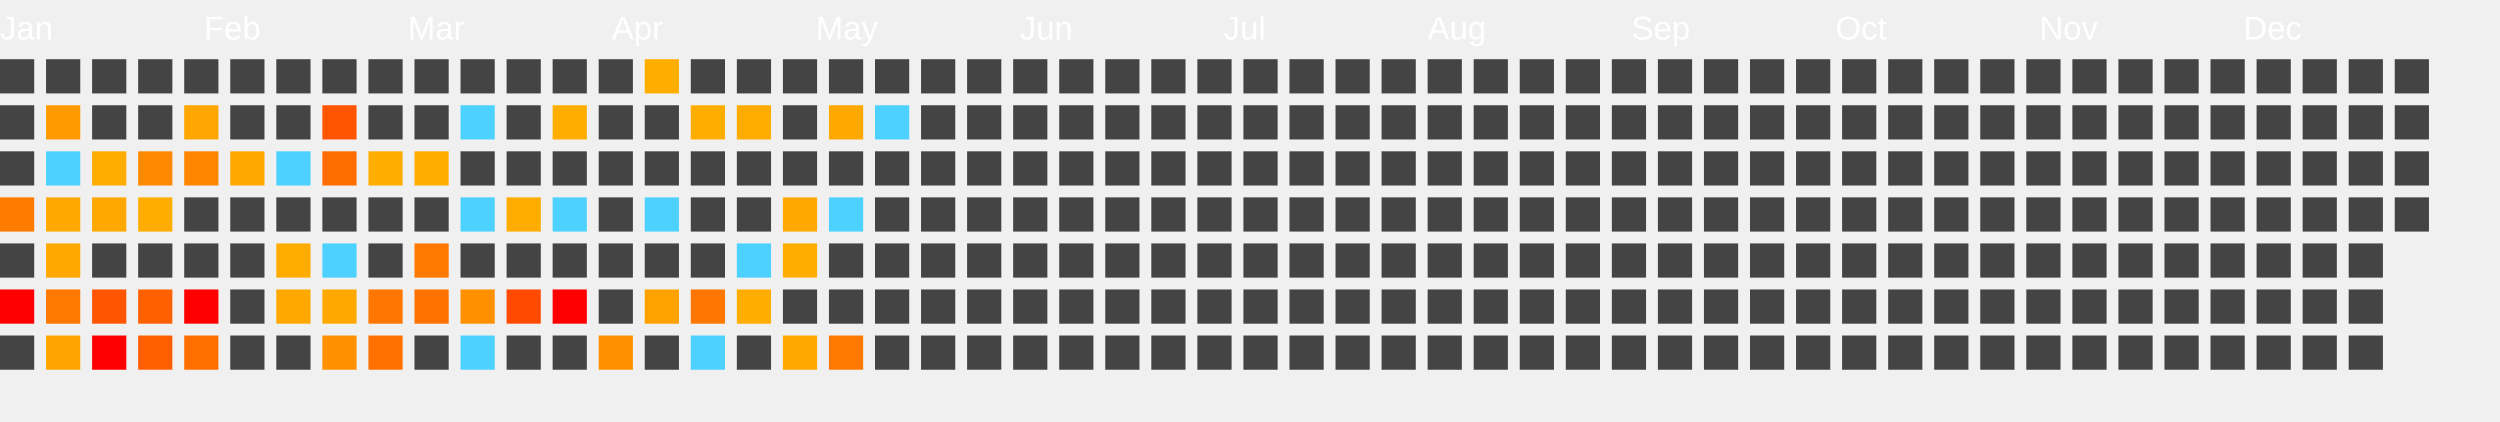
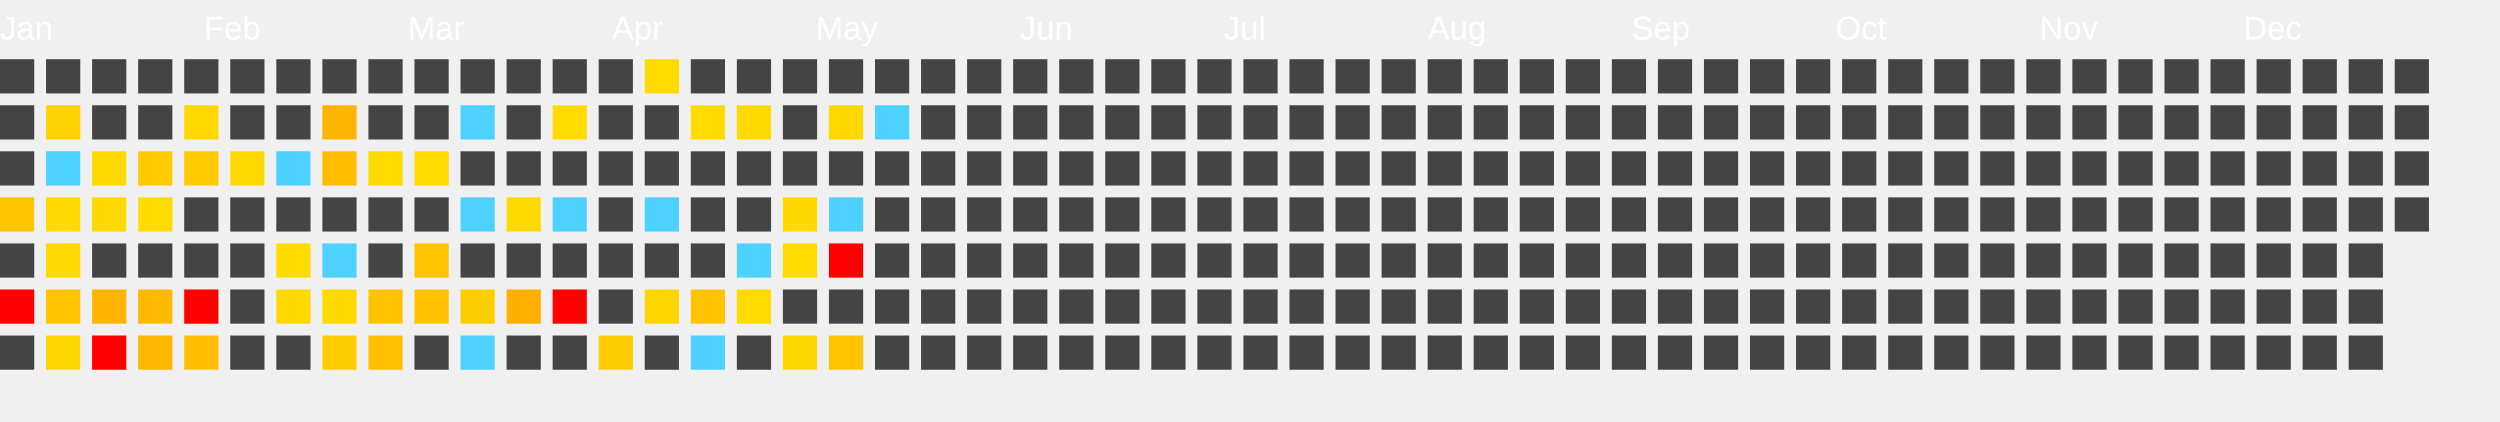
<svg xmlns="http://www.w3.org/2000/svg" baseProfile="full" height="32mm" version="1.1" viewBox="0,0,190,32" width="190mm">
  <defs />
  <rect fill="none" height="32" width="190" x="0" y="0" />
  <text fill="#FFFFFF" style="font-size:2.5px; font-family:Arial" x="0.0" y="3.0">Jan</text>
  <text fill="#FFFFFF" style="font-size:2.5px; font-family:Arial" x="15.5" y="3.0">Feb</text>
  <text fill="#FFFFFF" style="font-size:2.5px; font-family:Arial" x="31.0" y="3.0">Mar</text>
  <text fill="#FFFFFF" style="font-size:2.5px; font-family:Arial" x="46.5" y="3.0">Apr</text>
  <text fill="#FFFFFF" style="font-size:2.5px; font-family:Arial" x="62.0" y="3.0">May</text>
  <text fill="#FFFFFF" style="font-size:2.5px; font-family:Arial" x="77.5" y="3.0">Jun</text>
  <text fill="#FFFFFF" style="font-size:2.5px; font-family:Arial" x="93.0" y="3.0">Jul</text>
  <text fill="#FFFFFF" style="font-size:2.5px; font-family:Arial" x="108.5" y="3.0">Aug</text>
  <text fill="#FFFFFF" style="font-size:2.5px; font-family:Arial" x="124.0" y="3.0">Sep</text>
  <text fill="#FFFFFF" style="font-size:2.5px; font-family:Arial" x="139.5" y="3.0">Oct</text>
  <text fill="#FFFFFF" style="font-size:2.5px; font-family:Arial" x="155.0" y="3.0">Nov</text>
  <text fill="#FFFFFF" style="font-size:2.5px; font-family:Arial" x="170.5" y="3.0">Dec</text>
  <rect fill="#444444" height="2.6" width="2.6" x="0.0" y="4.5" />
  <rect fill="#444444" height="2.6" width="2.6" x="0.0" y="8.0" />
  <rect fill="#444444" height="2.6" width="2.6" x="0.0" y="11.5" />
-   <rect fill="#ff7b00" height="2.6" width="2.6" x="0.0" y="15.0" />
+   <rect fill="#ffc500" height="2.6" width="2.6" x="0.0" y="15.0" />
  <rect fill="#444444" height="2.6" width="2.6" x="0.0" y="18.5" />
  <rect fill="red" height="2.6" width="2.6" x="0.0" y="22.0" />
  <rect fill="#444444" height="2.6" width="2.6" x="0.0" y="25.5" />
  <rect fill="#444444" height="2.6" width="2.6" x="3.5" y="4.5" />
-   <rect fill="#ff9a00" height="2.6" width="2.6" x="3.5" y="8.0" />
+   <rect fill="#ffd300" height="2.6" width="2.6" x="3.5" y="8.0" />
  <rect fill="#4dd2ff" height="2.6" width="2.6" x="3.5" y="11.5" />
-   <rect fill="#ffa800" height="2.6" width="2.6" x="3.5" y="15.0" />
-   <rect fill="#ffa800" height="2.6" width="2.6" x="3.5" y="18.5" />
-   <rect fill="#ff7800" height="2.6" width="2.6" x="3.5" y="22.0" />
-   <rect fill="#ffa500" height="2.6" width="2.6" x="3.5" y="25.5" />
+   <rect fill="#ffd900" height="2.6" width="2.6" x="3.5" y="15.0" />
+   <rect fill="#ffd900" height="2.6" width="2.6" x="3.5" y="18.5" />
+   <rect fill="#ffc300" height="2.6" width="2.6" x="3.5" y="22.0" />
+   <rect fill="#ffd700" height="2.6" width="2.6" x="3.5" y="25.5" />
  <rect fill="#444444" height="2.6" width="2.6" x="7.0" y="4.5" />
  <rect fill="#444444" height="2.6" width="2.6" x="7.0" y="8.0" />
-   <rect fill="#ffac00" height="2.6" width="2.6" x="7.0" y="11.5" />
-   <rect fill="#ffa800" height="2.6" width="2.6" x="7.0" y="15.0" />
+   <rect fill="#ffda00" height="2.6" width="2.6" x="7.0" y="11.5" />
+   <rect fill="#ffd900" height="2.6" width="2.6" x="7.0" y="15.0" />
  <rect fill="#444444" height="2.6" width="2.6" x="7.0" y="18.5" />
-   <rect fill="#ff5500" height="2.6" width="2.6" x="7.0" y="22.0" />
+   <rect fill="#ffb400" height="2.6" width="2.6" x="7.0" y="22.0" />
  <rect fill="red" height="2.6" width="2.6" x="7.0" y="25.5" />
  <rect fill="#444444" height="2.6" width="2.6" x="10.5" y="4.5" />
  <rect fill="#444444" height="2.6" width="2.6" x="10.5" y="8.0" />
-   <rect fill="#ff8900" height="2.6" width="2.6" x="10.5" y="11.5" />
-   <rect fill="#ffad00" height="2.6" width="2.6" x="10.5" y="15.0" />
+   <rect fill="#ffcb00" height="2.6" width="2.6" x="10.5" y="11.5" />
+   <rect fill="#ffdb00" height="2.6" width="2.6" x="10.5" y="15.0" />
  <rect fill="#444444" height="2.6" width="2.6" x="10.5" y="18.5" />
-   <rect fill="#ff6000" height="2.6" width="2.6" x="10.5" y="22.0" />
-   <rect fill="#ff5f00" height="2.6" width="2.6" x="10.5" y="25.5" />
+   <rect fill="#ffb900" height="2.6" width="2.6" x="10.5" y="22.0" />
+   <rect fill="#ffb800" height="2.6" width="2.6" x="10.5" y="25.5" />
  <rect fill="#444444" height="2.6" width="2.6" x="14.0" y="4.5" />
-   <rect fill="#ffa700" height="2.6" width="2.6" x="14.0" y="8.0" />
-   <rect fill="#ff8700" height="2.6" width="2.6" x="14.0" y="11.5" />
+   <rect fill="#ffd800" height="2.6" width="2.6" x="14.0" y="8.0" />
+   <rect fill="#ffca00" height="2.6" width="2.6" x="14.0" y="11.5" />
  <rect fill="#444444" height="2.6" width="2.6" x="14.0" y="15.0" />
  <rect fill="#444444" height="2.6" width="2.6" x="14.0" y="18.5" />
  <rect fill="red" height="2.6" width="2.6" x="14.0" y="22.0" />
-   <rect fill="#ff6f00" height="2.6" width="2.6" x="14.0" y="25.5" />
+   <rect fill="#ffbf00" height="2.6" width="2.6" x="14.0" y="25.5" />
  <rect fill="#444444" height="2.6" width="2.6" x="17.5" y="4.5" />
  <rect fill="#444444" height="2.6" width="2.6" x="17.5" y="8.0" />
-   <rect fill="#ffa800" height="2.6" width="2.6" x="17.5" y="11.5" />
+   <rect fill="#ffd900" height="2.6" width="2.6" x="17.5" y="11.5" />
  <rect fill="#444444" height="2.6" width="2.6" x="17.5" y="15.0" />
  <rect fill="#444444" height="2.6" width="2.6" x="17.5" y="18.5" />
  <rect fill="#444444" height="2.6" width="2.6" x="17.5" y="22.0" />
  <rect fill="#444444" height="2.6" width="2.6" x="17.5" y="25.5" />
  <rect fill="#444444" height="2.6" width="2.6" x="21.0" y="4.5" />
  <rect fill="#444444" height="2.6" width="2.6" x="21.0" y="8.0" />
  <rect fill="#4dd2ff" height="2.6" width="2.6" x="21.0" y="11.5" />
  <rect fill="#444444" height="2.6" width="2.6" x="21.0" y="15.0" />
-   <rect fill="#ffac00" height="2.6" width="2.6" x="21.0" y="18.5" />
-   <rect fill="#ffa800" height="2.6" width="2.6" x="21.0" y="22.0" />
+   <rect fill="#ffdb00" height="2.6" width="2.6" x="21.0" y="18.5" />
+   <rect fill="#ffd900" height="2.6" width="2.6" x="21.0" y="22.0" />
  <rect fill="#444444" height="2.6" width="2.6" x="21.0" y="25.5" />
  <rect fill="#444444" height="2.6" width="2.6" x="24.5" y="4.5" />
-   <rect fill="#ff5500" height="2.6" width="2.6" x="24.5" y="8.0" />
-   <rect fill="#ff6d00" height="2.6" width="2.6" x="24.5" y="11.5" />
+   <rect fill="#ffb400" height="2.6" width="2.6" x="24.5" y="8.0" />
+   <rect fill="#ffbe00" height="2.6" width="2.6" x="24.5" y="11.5" />
  <rect fill="#444444" height="2.6" width="2.6" x="24.5" y="15.0" />
  <rect fill="#4dd2ff" height="2.6" width="2.6" x="24.5" y="18.5" />
-   <rect fill="#ffa900" height="2.6" width="2.6" x="24.5" y="22.0" />
-   <rect fill="#ff9000" height="2.6" width="2.6" x="24.5" y="25.5" />
+   <rect fill="#ffd900" height="2.6" width="2.6" x="24.5" y="22.0" />
+   <rect fill="#ffce00" height="2.6" width="2.6" x="24.5" y="25.5" />
  <rect fill="#444444" height="2.6" width="2.6" x="28.0" y="4.5" />
  <rect fill="#444444" height="2.6" width="2.6" x="28.0" y="8.0" />
-   <rect fill="#ffae00" height="2.6" width="2.6" x="28.0" y="11.5" />
+   <rect fill="#ffdb00" height="2.6" width="2.6" x="28.0" y="11.5" />
  <rect fill="#444444" height="2.6" width="2.6" x="28.0" y="15.0" />
  <rect fill="#444444" height="2.6" width="2.6" x="28.0" y="18.5" />
-   <rect fill="#ff7700" height="2.6" width="2.6" x="28.0" y="22.0" />
-   <rect fill="#ff7100" height="2.6" width="2.6" x="28.0" y="25.5" />
+   <rect fill="#ffc300" height="2.6" width="2.6" x="28.0" y="22.0" />
+   <rect fill="#ffc000" height="2.6" width="2.6" x="28.0" y="25.5" />
  <rect fill="#444444" height="2.6" width="2.6" x="31.5" y="4.5" />
  <rect fill="#444444" height="2.6" width="2.6" x="31.5" y="8.0" />
-   <rect fill="#ffae00" height="2.6" width="2.6" x="31.5" y="11.5" />
+   <rect fill="#ffdb00" height="2.6" width="2.6" x="31.5" y="11.5" />
  <rect fill="#444444" height="2.6" width="2.6" x="31.5" y="15.0" />
-   <rect fill="#ff7800" height="2.6" width="2.6" x="31.5" y="18.5" />
-   <rect fill="#ff7200" height="2.6" width="2.6" x="31.5" y="22.0" />
+   <rect fill="#ffc300" height="2.6" width="2.6" x="31.5" y="18.5" />
+   <rect fill="#ffc100" height="2.6" width="2.6" x="31.5" y="22.0" />
  <rect fill="#444444" height="2.6" width="2.6" x="31.5" y="25.5" />
  <rect fill="#444444" height="2.6" width="2.6" x="35.0" y="4.5" />
  <rect fill="#4dd2ff" height="2.6" width="2.6" x="35.0" y="8.0" />
  <rect fill="#444444" height="2.6" width="2.6" x="35.0" y="11.5" />
  <rect fill="#4dd2ff" height="2.6" width="2.6" x="35.0" y="15.0" />
  <rect fill="#444444" height="2.6" width="2.6" x="35.0" y="18.5" />
-   <rect fill="#ff9000" height="2.6" width="2.6" x="35.0" y="22.0" />
+   <rect fill="#ffce00" height="2.6" width="2.6" x="35.0" y="22.0" />
  <rect fill="#4dd2ff" height="2.6" width="2.6" x="35.0" y="25.5" />
  <rect fill="#444444" height="2.6" width="2.6" x="38.5" y="4.5" />
  <rect fill="#444444" height="2.6" width="2.6" x="38.5" y="8.0" />
  <rect fill="#444444" height="2.6" width="2.6" x="38.5" y="11.5" />
-   <rect fill="#ffac00" height="2.6" width="2.6" x="38.5" y="15.0" />
+   <rect fill="#ffda00" height="2.6" width="2.6" x="38.5" y="15.0" />
  <rect fill="#444444" height="2.6" width="2.6" x="38.5" y="18.5" />
-   <rect fill="#ff4a00" height="2.6" width="2.6" x="38.5" y="22.0" />
+   <rect fill="#ffaf00" height="2.6" width="2.6" x="38.5" y="22.0" />
  <rect fill="#444444" height="2.6" width="2.6" x="38.5" y="25.5" />
  <rect fill="#444444" height="2.6" width="2.6" x="42.0" y="4.5" />
-   <rect fill="#ffae00" height="2.6" width="2.6" x="42.0" y="8.0" />
+   <rect fill="#ffdb00" height="2.6" width="2.6" x="42.0" y="8.0" />
  <rect fill="#444444" height="2.6" width="2.6" x="42.0" y="11.5" />
  <rect fill="#4dd2ff" height="2.6" width="2.6" x="42.0" y="15.0" />
  <rect fill="#444444" height="2.6" width="2.6" x="42.0" y="18.5" />
  <rect fill="red" height="2.6" width="2.6" x="42.0" y="22.0" />
  <rect fill="#444444" height="2.6" width="2.6" x="42.0" y="25.5" />
  <rect fill="#444444" height="2.6" width="2.6" x="45.5" y="4.5" />
  <rect fill="#444444" height="2.6" width="2.6" x="45.5" y="8.0" />
  <rect fill="#444444" height="2.6" width="2.6" x="45.5" y="11.5" />
  <rect fill="#444444" height="2.6" width="2.6" x="45.5" y="15.0" />
  <rect fill="#444444" height="2.6" width="2.6" x="45.5" y="18.5" />
  <rect fill="#444444" height="2.6" width="2.6" x="45.5" y="22.0" />
-   <rect fill="#ff9000" height="2.6" width="2.6" x="45.5" y="25.5" />
-   <rect fill="#ffae00" height="2.6" width="2.6" x="49.0" y="4.5" />
+   <rect fill="#ffce00" height="2.6" width="2.6" x="45.5" y="25.5" />
+   <rect fill="#ffdb00" height="2.6" width="2.6" x="49.0" y="4.5" />
  <rect fill="#444444" height="2.6" width="2.6" x="49.0" y="8.0" />
  <rect fill="#444444" height="2.6" width="2.6" x="49.0" y="11.5" />
  <rect fill="#4dd2ff" height="2.6" width="2.6" x="49.0" y="15.0" />
  <rect fill="#444444" height="2.6" width="2.6" x="49.0" y="18.5" />
-   <rect fill="#ffa200" height="2.6" width="2.6" x="49.0" y="22.0" />
+   <rect fill="#ffd600" height="2.6" width="2.6" x="49.0" y="22.0" />
  <rect fill="#444444" height="2.6" width="2.6" x="49.0" y="25.5" />
  <rect fill="#444444" height="2.6" width="2.6" x="52.5" y="4.5" />
-   <rect fill="#ffae00" height="2.6" width="2.6" x="52.5" y="8.0" />
+   <rect fill="#ffdb00" height="2.6" width="2.6" x="52.5" y="8.0" />
  <rect fill="#444444" height="2.6" width="2.6" x="52.5" y="11.5" />
  <rect fill="#444444" height="2.6" width="2.6" x="52.5" y="15.0" />
  <rect fill="#444444" height="2.6" width="2.6" x="52.5" y="18.5" />
-   <rect fill="#ff7700" height="2.6" width="2.6" x="52.5" y="22.0" />
+   <rect fill="#ffc300" height="2.6" width="2.6" x="52.5" y="22.0" />
  <rect fill="#4dd2ff" height="2.6" width="2.6" x="52.5" y="25.5" />
  <rect fill="#444444" height="2.6" width="2.6" x="56.0" y="4.5" />
-   <rect fill="#ffab00" height="2.6" width="2.6" x="56.0" y="8.0" />
+   <rect fill="#ffda00" height="2.6" width="2.6" x="56.0" y="8.0" />
  <rect fill="#444444" height="2.6" width="2.6" x="56.0" y="11.5" />
  <rect fill="#444444" height="2.6" width="2.6" x="56.0" y="15.0" />
  <rect fill="#4dd2ff" height="2.6" width="2.6" x="56.0" y="18.5" />
-   <rect fill="#ffad00" height="2.6" width="2.6" x="56.0" y="22.0" />
+   <rect fill="#ffdb00" height="2.6" width="2.6" x="56.0" y="22.0" />
  <rect fill="#444444" height="2.6" width="2.6" x="56.0" y="25.5" />
  <rect fill="#444444" height="2.6" width="2.6" x="59.5" y="4.5" />
  <rect fill="#444444" height="2.6" width="2.6" x="59.5" y="8.0" />
  <rect fill="#444444" height="2.6" width="2.6" x="59.5" y="11.5" />
-   <rect fill="#ffa800" height="2.6" width="2.6" x="59.5" y="15.0" />
-   <rect fill="#ffae00" height="2.6" width="2.6" x="59.5" y="18.5" />
+   <rect fill="#ffd900" height="2.6" width="2.6" x="59.5" y="15.0" />
+   <rect fill="#ffdb00" height="2.6" width="2.6" x="59.5" y="18.5" />
  <rect fill="#444444" height="2.6" width="2.6" x="59.5" y="22.0" />
-   <rect fill="#ffa800" height="2.6" width="2.6" x="59.5" y="25.5" />
+   <rect fill="#ffd800" height="2.6" width="2.6" x="59.5" y="25.5" />
  <rect fill="#444444" height="2.6" width="2.6" x="63.0" y="4.5" />
-   <rect fill="#ffa800" height="2.6" width="2.6" x="63.0" y="8.0" />
+   <rect fill="#ffd800" height="2.6" width="2.6" x="63.0" y="8.0" />
  <rect fill="#444444" height="2.6" width="2.6" x="63.0" y="11.5" />
  <rect fill="#4dd2ff" height="2.6" width="2.6" x="63.0" y="15.0" />
-   <rect fill="#444444" height="2.6" width="2.6" x="63.0" y="18.5" />
+   <rect fill="red" height="2.6" width="2.6" x="63.0" y="18.5" />
  <rect fill="#444444" height="2.6" width="2.6" x="63.0" y="22.0" />
-   <rect fill="#ff7800" height="2.6" width="2.6" x="63.0" y="25.5" />
+   <rect fill="#ffc400" height="2.6" width="2.6" x="63.0" y="25.5" />
  <rect fill="#444444" height="2.6" width="2.6" x="66.5" y="4.5" />
  <rect fill="#4dd2ff" height="2.6" width="2.6" x="66.5" y="8.0" />
  <rect fill="#444444" height="2.6" width="2.6" x="66.5" y="11.5" />
  <rect fill="#444444" height="2.6" width="2.6" x="66.5" y="15.0" />
  <rect fill="#444444" height="2.6" width="2.6" x="66.5" y="18.5" />
  <rect fill="#444444" height="2.6" width="2.6" x="66.5" y="22.0" />
  <rect fill="#444444" height="2.6" width="2.6" x="66.5" y="25.5" />
  <rect fill="#444444" height="2.6" width="2.6" x="70.0" y="4.5" />
  <rect fill="#444444" height="2.6" width="2.6" x="70.0" y="8.0" />
  <rect fill="#444444" height="2.6" width="2.6" x="70.0" y="11.5" />
  <rect fill="#444444" height="2.6" width="2.6" x="70.0" y="15.0" />
  <rect fill="#444444" height="2.6" width="2.6" x="70.0" y="18.5" />
  <rect fill="#444444" height="2.6" width="2.6" x="70.0" y="22.0" />
  <rect fill="#444444" height="2.6" width="2.6" x="70.0" y="25.5" />
  <rect fill="#444444" height="2.6" width="2.6" x="73.5" y="4.5" />
  <rect fill="#444444" height="2.6" width="2.6" x="73.5" y="8.0" />
  <rect fill="#444444" height="2.6" width="2.6" x="73.5" y="11.5" />
  <rect fill="#444444" height="2.6" width="2.6" x="73.5" y="15.0" />
  <rect fill="#444444" height="2.6" width="2.6" x="73.5" y="18.5" />
  <rect fill="#444444" height="2.6" width="2.6" x="73.5" y="22.0" />
  <rect fill="#444444" height="2.6" width="2.6" x="73.5" y="25.5" />
  <rect fill="#444444" height="2.6" width="2.6" x="77.0" y="4.5" />
  <rect fill="#444444" height="2.6" width="2.6" x="77.0" y="8.0" />
  <rect fill="#444444" height="2.6" width="2.6" x="77.0" y="11.5" />
  <rect fill="#444444" height="2.6" width="2.6" x="77.0" y="15.0" />
  <rect fill="#444444" height="2.6" width="2.6" x="77.0" y="18.5" />
  <rect fill="#444444" height="2.6" width="2.6" x="77.0" y="22.0" />
  <rect fill="#444444" height="2.6" width="2.6" x="77.0" y="25.5" />
  <rect fill="#444444" height="2.6" width="2.6" x="80.5" y="4.5" />
  <rect fill="#444444" height="2.6" width="2.6" x="80.5" y="8.0" />
  <rect fill="#444444" height="2.6" width="2.6" x="80.5" y="11.5" />
  <rect fill="#444444" height="2.6" width="2.6" x="80.5" y="15.0" />
  <rect fill="#444444" height="2.6" width="2.6" x="80.5" y="18.5" />
  <rect fill="#444444" height="2.6" width="2.6" x="80.5" y="22.0" />
  <rect fill="#444444" height="2.6" width="2.6" x="80.5" y="25.5" />
  <rect fill="#444444" height="2.6" width="2.6" x="84.0" y="4.5" />
  <rect fill="#444444" height="2.6" width="2.6" x="84.0" y="8.0" />
  <rect fill="#444444" height="2.6" width="2.6" x="84.0" y="11.5" />
  <rect fill="#444444" height="2.6" width="2.6" x="84.0" y="15.0" />
  <rect fill="#444444" height="2.6" width="2.6" x="84.0" y="18.5" />
  <rect fill="#444444" height="2.6" width="2.6" x="84.0" y="22.0" />
  <rect fill="#444444" height="2.6" width="2.6" x="84.0" y="25.5" />
  <rect fill="#444444" height="2.6" width="2.6" x="87.5" y="4.5" />
  <rect fill="#444444" height="2.6" width="2.6" x="87.5" y="8.0" />
  <rect fill="#444444" height="2.6" width="2.6" x="87.5" y="11.5" />
  <rect fill="#444444" height="2.6" width="2.6" x="87.5" y="15.0" />
  <rect fill="#444444" height="2.6" width="2.6" x="87.5" y="18.5" />
  <rect fill="#444444" height="2.6" width="2.6" x="87.5" y="22.0" />
  <rect fill="#444444" height="2.6" width="2.6" x="87.5" y="25.5" />
  <rect fill="#444444" height="2.6" width="2.6" x="91.0" y="4.5" />
  <rect fill="#444444" height="2.6" width="2.6" x="91.0" y="8.0" />
  <rect fill="#444444" height="2.6" width="2.6" x="91.0" y="11.5" />
  <rect fill="#444444" height="2.6" width="2.6" x="91.0" y="15.0" />
  <rect fill="#444444" height="2.6" width="2.6" x="91.0" y="18.5" />
  <rect fill="#444444" height="2.6" width="2.6" x="91.0" y="22.0" />
  <rect fill="#444444" height="2.6" width="2.6" x="91.0" y="25.5" />
  <rect fill="#444444" height="2.6" width="2.6" x="94.5" y="4.5" />
  <rect fill="#444444" height="2.6" width="2.6" x="94.5" y="8.0" />
  <rect fill="#444444" height="2.6" width="2.6" x="94.5" y="11.5" />
  <rect fill="#444444" height="2.6" width="2.6" x="94.5" y="15.0" />
  <rect fill="#444444" height="2.6" width="2.6" x="94.5" y="18.5" />
  <rect fill="#444444" height="2.6" width="2.6" x="94.5" y="22.0" />
  <rect fill="#444444" height="2.6" width="2.6" x="94.5" y="25.5" />
  <rect fill="#444444" height="2.6" width="2.6" x="98.0" y="4.5" />
  <rect fill="#444444" height="2.6" width="2.6" x="98.0" y="8.0" />
  <rect fill="#444444" height="2.6" width="2.6" x="98.0" y="11.5" />
  <rect fill="#444444" height="2.6" width="2.6" x="98.0" y="15.0" />
  <rect fill="#444444" height="2.6" width="2.6" x="98.0" y="18.5" />
  <rect fill="#444444" height="2.6" width="2.6" x="98.0" y="22.0" />
  <rect fill="#444444" height="2.6" width="2.6" x="98.0" y="25.5" />
  <rect fill="#444444" height="2.6" width="2.6" x="101.5" y="4.5" />
  <rect fill="#444444" height="2.6" width="2.6" x="101.5" y="8.0" />
  <rect fill="#444444" height="2.6" width="2.6" x="101.5" y="11.5" />
  <rect fill="#444444" height="2.6" width="2.6" x="101.5" y="15.0" />
  <rect fill="#444444" height="2.6" width="2.6" x="101.5" y="18.5" />
  <rect fill="#444444" height="2.6" width="2.6" x="101.5" y="22.0" />
  <rect fill="#444444" height="2.6" width="2.6" x="101.5" y="25.5" />
  <rect fill="#444444" height="2.6" width="2.6" x="105.0" y="4.5" />
  <rect fill="#444444" height="2.6" width="2.6" x="105.0" y="8.0" />
  <rect fill="#444444" height="2.6" width="2.6" x="105.0" y="11.5" />
  <rect fill="#444444" height="2.6" width="2.6" x="105.0" y="15.0" />
  <rect fill="#444444" height="2.6" width="2.6" x="105.0" y="18.5" />
  <rect fill="#444444" height="2.6" width="2.6" x="105.0" y="22.0" />
  <rect fill="#444444" height="2.6" width="2.6" x="105.0" y="25.5" />
  <rect fill="#444444" height="2.6" width="2.6" x="108.5" y="4.5" />
  <rect fill="#444444" height="2.6" width="2.6" x="108.5" y="8.0" />
  <rect fill="#444444" height="2.6" width="2.6" x="108.5" y="11.5" />
  <rect fill="#444444" height="2.6" width="2.6" x="108.5" y="15.0" />
  <rect fill="#444444" height="2.6" width="2.6" x="108.5" y="18.5" />
  <rect fill="#444444" height="2.6" width="2.6" x="108.5" y="22.0" />
  <rect fill="#444444" height="2.6" width="2.6" x="108.5" y="25.5" />
  <rect fill="#444444" height="2.6" width="2.6" x="112.0" y="4.5" />
  <rect fill="#444444" height="2.6" width="2.6" x="112.0" y="8.0" />
  <rect fill="#444444" height="2.6" width="2.6" x="112.0" y="11.5" />
  <rect fill="#444444" height="2.6" width="2.6" x="112.0" y="15.0" />
  <rect fill="#444444" height="2.6" width="2.6" x="112.0" y="18.5" />
  <rect fill="#444444" height="2.6" width="2.6" x="112.0" y="22.0" />
  <rect fill="#444444" height="2.6" width="2.6" x="112.0" y="25.5" />
  <rect fill="#444444" height="2.6" width="2.6" x="115.5" y="4.5" />
  <rect fill="#444444" height="2.6" width="2.6" x="115.5" y="8.0" />
  <rect fill="#444444" height="2.6" width="2.6" x="115.5" y="11.5" />
  <rect fill="#444444" height="2.6" width="2.6" x="115.5" y="15.0" />
  <rect fill="#444444" height="2.6" width="2.6" x="115.5" y="18.5" />
  <rect fill="#444444" height="2.6" width="2.6" x="115.5" y="22.0" />
  <rect fill="#444444" height="2.6" width="2.6" x="115.5" y="25.5" />
  <rect fill="#444444" height="2.6" width="2.6" x="119.0" y="4.5" />
  <rect fill="#444444" height="2.6" width="2.6" x="119.0" y="8.0" />
  <rect fill="#444444" height="2.6" width="2.6" x="119.0" y="11.5" />
  <rect fill="#444444" height="2.6" width="2.6" x="119.0" y="15.0" />
  <rect fill="#444444" height="2.6" width="2.6" x="119.0" y="18.5" />
  <rect fill="#444444" height="2.6" width="2.6" x="119.0" y="22.0" />
  <rect fill="#444444" height="2.6" width="2.6" x="119.0" y="25.5" />
  <rect fill="#444444" height="2.6" width="2.6" x="122.5" y="4.5" />
  <rect fill="#444444" height="2.6" width="2.6" x="122.5" y="8.0" />
  <rect fill="#444444" height="2.6" width="2.6" x="122.5" y="11.5" />
  <rect fill="#444444" height="2.6" width="2.6" x="122.5" y="15.0" />
  <rect fill="#444444" height="2.6" width="2.6" x="122.5" y="18.5" />
  <rect fill="#444444" height="2.6" width="2.6" x="122.5" y="22.0" />
  <rect fill="#444444" height="2.6" width="2.6" x="122.5" y="25.5" />
  <rect fill="#444444" height="2.6" width="2.6" x="126.0" y="4.5" />
  <rect fill="#444444" height="2.6" width="2.6" x="126.0" y="8.0" />
  <rect fill="#444444" height="2.6" width="2.6" x="126.0" y="11.5" />
  <rect fill="#444444" height="2.6" width="2.6" x="126.0" y="15.0" />
  <rect fill="#444444" height="2.6" width="2.6" x="126.0" y="18.5" />
  <rect fill="#444444" height="2.6" width="2.6" x="126.0" y="22.0" />
  <rect fill="#444444" height="2.6" width="2.6" x="126.0" y="25.5" />
  <rect fill="#444444" height="2.6" width="2.6" x="129.5" y="4.5" />
  <rect fill="#444444" height="2.6" width="2.6" x="129.5" y="8.0" />
  <rect fill="#444444" height="2.6" width="2.6" x="129.5" y="11.5" />
  <rect fill="#444444" height="2.6" width="2.6" x="129.5" y="15.0" />
  <rect fill="#444444" height="2.6" width="2.6" x="129.5" y="18.5" />
  <rect fill="#444444" height="2.6" width="2.6" x="129.5" y="22.0" />
  <rect fill="#444444" height="2.6" width="2.6" x="129.5" y="25.5" />
  <rect fill="#444444" height="2.6" width="2.6" x="133.0" y="4.5" />
  <rect fill="#444444" height="2.6" width="2.6" x="133.0" y="8.0" />
  <rect fill="#444444" height="2.6" width="2.6" x="133.0" y="11.5" />
  <rect fill="#444444" height="2.6" width="2.6" x="133.0" y="15.0" />
  <rect fill="#444444" height="2.6" width="2.6" x="133.0" y="18.5" />
  <rect fill="#444444" height="2.6" width="2.6" x="133.0" y="22.0" />
  <rect fill="#444444" height="2.6" width="2.6" x="133.0" y="25.5" />
  <rect fill="#444444" height="2.6" width="2.6" x="136.5" y="4.5" />
  <rect fill="#444444" height="2.6" width="2.6" x="136.5" y="8.0" />
  <rect fill="#444444" height="2.6" width="2.6" x="136.5" y="11.5" />
  <rect fill="#444444" height="2.6" width="2.6" x="136.5" y="15.0" />
  <rect fill="#444444" height="2.6" width="2.6" x="136.5" y="18.5" />
  <rect fill="#444444" height="2.6" width="2.6" x="136.5" y="22.0" />
  <rect fill="#444444" height="2.6" width="2.6" x="136.5" y="25.5" />
  <rect fill="#444444" height="2.6" width="2.6" x="140.0" y="4.5" />
  <rect fill="#444444" height="2.6" width="2.6" x="140.0" y="8.0" />
  <rect fill="#444444" height="2.6" width="2.6" x="140.0" y="11.5" />
  <rect fill="#444444" height="2.6" width="2.6" x="140.0" y="15.0" />
  <rect fill="#444444" height="2.6" width="2.6" x="140.0" y="18.5" />
  <rect fill="#444444" height="2.6" width="2.6" x="140.0" y="22.0" />
  <rect fill="#444444" height="2.6" width="2.6" x="140.0" y="25.5" />
  <rect fill="#444444" height="2.6" width="2.6" x="143.5" y="4.5" />
  <rect fill="#444444" height="2.6" width="2.6" x="143.5" y="8.0" />
  <rect fill="#444444" height="2.6" width="2.6" x="143.5" y="11.5" />
  <rect fill="#444444" height="2.6" width="2.6" x="143.5" y="15.0" />
  <rect fill="#444444" height="2.6" width="2.6" x="143.5" y="18.5" />
  <rect fill="#444444" height="2.6" width="2.6" x="143.5" y="22.0" />
  <rect fill="#444444" height="2.6" width="2.6" x="143.5" y="25.5" />
  <rect fill="#444444" height="2.6" width="2.6" x="147.0" y="4.5" />
  <rect fill="#444444" height="2.6" width="2.6" x="147.0" y="8.0" />
  <rect fill="#444444" height="2.6" width="2.6" x="147.0" y="11.5" />
  <rect fill="#444444" height="2.6" width="2.6" x="147.0" y="15.0" />
  <rect fill="#444444" height="2.6" width="2.6" x="147.0" y="18.5" />
  <rect fill="#444444" height="2.6" width="2.6" x="147.0" y="22.0" />
  <rect fill="#444444" height="2.6" width="2.6" x="147.0" y="25.5" />
  <rect fill="#444444" height="2.6" width="2.6" x="150.5" y="4.5" />
  <rect fill="#444444" height="2.6" width="2.6" x="150.5" y="8.0" />
  <rect fill="#444444" height="2.6" width="2.6" x="150.5" y="11.5" />
  <rect fill="#444444" height="2.6" width="2.6" x="150.5" y="15.0" />
  <rect fill="#444444" height="2.6" width="2.6" x="150.5" y="18.5" />
  <rect fill="#444444" height="2.6" width="2.6" x="150.5" y="22.0" />
  <rect fill="#444444" height="2.6" width="2.6" x="150.5" y="25.5" />
  <rect fill="#444444" height="2.6" width="2.6" x="154.0" y="4.5" />
  <rect fill="#444444" height="2.6" width="2.6" x="154.0" y="8.0" />
  <rect fill="#444444" height="2.6" width="2.6" x="154.0" y="11.5" />
  <rect fill="#444444" height="2.6" width="2.6" x="154.0" y="15.0" />
  <rect fill="#444444" height="2.6" width="2.6" x="154.0" y="18.5" />
  <rect fill="#444444" height="2.6" width="2.6" x="154.0" y="22.0" />
  <rect fill="#444444" height="2.6" width="2.6" x="154.0" y="25.5" />
  <rect fill="#444444" height="2.6" width="2.6" x="157.5" y="4.5" />
  <rect fill="#444444" height="2.6" width="2.6" x="157.5" y="8.0" />
  <rect fill="#444444" height="2.6" width="2.6" x="157.5" y="11.5" />
  <rect fill="#444444" height="2.6" width="2.6" x="157.5" y="15.0" />
  <rect fill="#444444" height="2.6" width="2.6" x="157.5" y="18.5" />
  <rect fill="#444444" height="2.6" width="2.6" x="157.5" y="22.0" />
  <rect fill="#444444" height="2.6" width="2.6" x="157.5" y="25.5" />
  <rect fill="#444444" height="2.6" width="2.6" x="161.0" y="4.5" />
  <rect fill="#444444" height="2.6" width="2.6" x="161.0" y="8.0" />
  <rect fill="#444444" height="2.6" width="2.6" x="161.0" y="11.5" />
  <rect fill="#444444" height="2.6" width="2.6" x="161.0" y="15.0" />
  <rect fill="#444444" height="2.6" width="2.6" x="161.0" y="18.5" />
  <rect fill="#444444" height="2.6" width="2.6" x="161.0" y="22.0" />
  <rect fill="#444444" height="2.6" width="2.6" x="161.0" y="25.5" />
  <rect fill="#444444" height="2.6" width="2.6" x="164.5" y="4.5" />
  <rect fill="#444444" height="2.6" width="2.6" x="164.5" y="8.0" />
  <rect fill="#444444" height="2.6" width="2.6" x="164.5" y="11.5" />
  <rect fill="#444444" height="2.6" width="2.6" x="164.5" y="15.0" />
  <rect fill="#444444" height="2.6" width="2.6" x="164.5" y="18.5" />
  <rect fill="#444444" height="2.6" width="2.6" x="164.5" y="22.0" />
  <rect fill="#444444" height="2.6" width="2.6" x="164.5" y="25.5" />
  <rect fill="#444444" height="2.6" width="2.6" x="168.0" y="4.5" />
  <rect fill="#444444" height="2.6" width="2.6" x="168.0" y="8.0" />
  <rect fill="#444444" height="2.6" width="2.6" x="168.0" y="11.5" />
  <rect fill="#444444" height="2.6" width="2.6" x="168.0" y="15.0" />
  <rect fill="#444444" height="2.6" width="2.6" x="168.0" y="18.5" />
  <rect fill="#444444" height="2.6" width="2.6" x="168.0" y="22.0" />
  <rect fill="#444444" height="2.6" width="2.6" x="168.0" y="25.5" />
  <rect fill="#444444" height="2.6" width="2.6" x="171.5" y="4.5" />
  <rect fill="#444444" height="2.6" width="2.6" x="171.5" y="8.0" />
  <rect fill="#444444" height="2.6" width="2.6" x="171.5" y="11.5" />
  <rect fill="#444444" height="2.6" width="2.6" x="171.5" y="15.0" />
  <rect fill="#444444" height="2.6" width="2.6" x="171.5" y="18.5" />
  <rect fill="#444444" height="2.6" width="2.6" x="171.5" y="22.0" />
  <rect fill="#444444" height="2.6" width="2.6" x="171.5" y="25.5" />
  <rect fill="#444444" height="2.6" width="2.6" x="175.0" y="4.5" />
  <rect fill="#444444" height="2.6" width="2.6" x="175.0" y="8.0" />
  <rect fill="#444444" height="2.6" width="2.6" x="175.0" y="11.5" />
  <rect fill="#444444" height="2.6" width="2.6" x="175.0" y="15.0" />
  <rect fill="#444444" height="2.6" width="2.6" x="175.0" y="18.5" />
  <rect fill="#444444" height="2.6" width="2.6" x="175.0" y="22.0" />
  <rect fill="#444444" height="2.6" width="2.6" x="175.0" y="25.5" />
  <rect fill="#444444" height="2.6" width="2.6" x="178.5" y="4.5" />
  <rect fill="#444444" height="2.6" width="2.6" x="178.5" y="8.0" />
  <rect fill="#444444" height="2.6" width="2.6" x="178.5" y="11.5" />
  <rect fill="#444444" height="2.6" width="2.6" x="178.5" y="15.0" />
  <rect fill="#444444" height="2.6" width="2.6" x="178.5" y="18.5" />
  <rect fill="#444444" height="2.6" width="2.6" x="178.5" y="22.0" />
  <rect fill="#444444" height="2.6" width="2.6" x="178.5" y="25.5" />
  <rect fill="#444444" height="2.6" width="2.6" x="182.0" y="4.5" />
  <rect fill="#444444" height="2.6" width="2.6" x="182.0" y="8.0" />
  <rect fill="#444444" height="2.6" width="2.6" x="182.0" y="11.5" />
  <rect fill="#444444" height="2.6" width="2.6" x="182.0" y="15.0" />
</svg>
